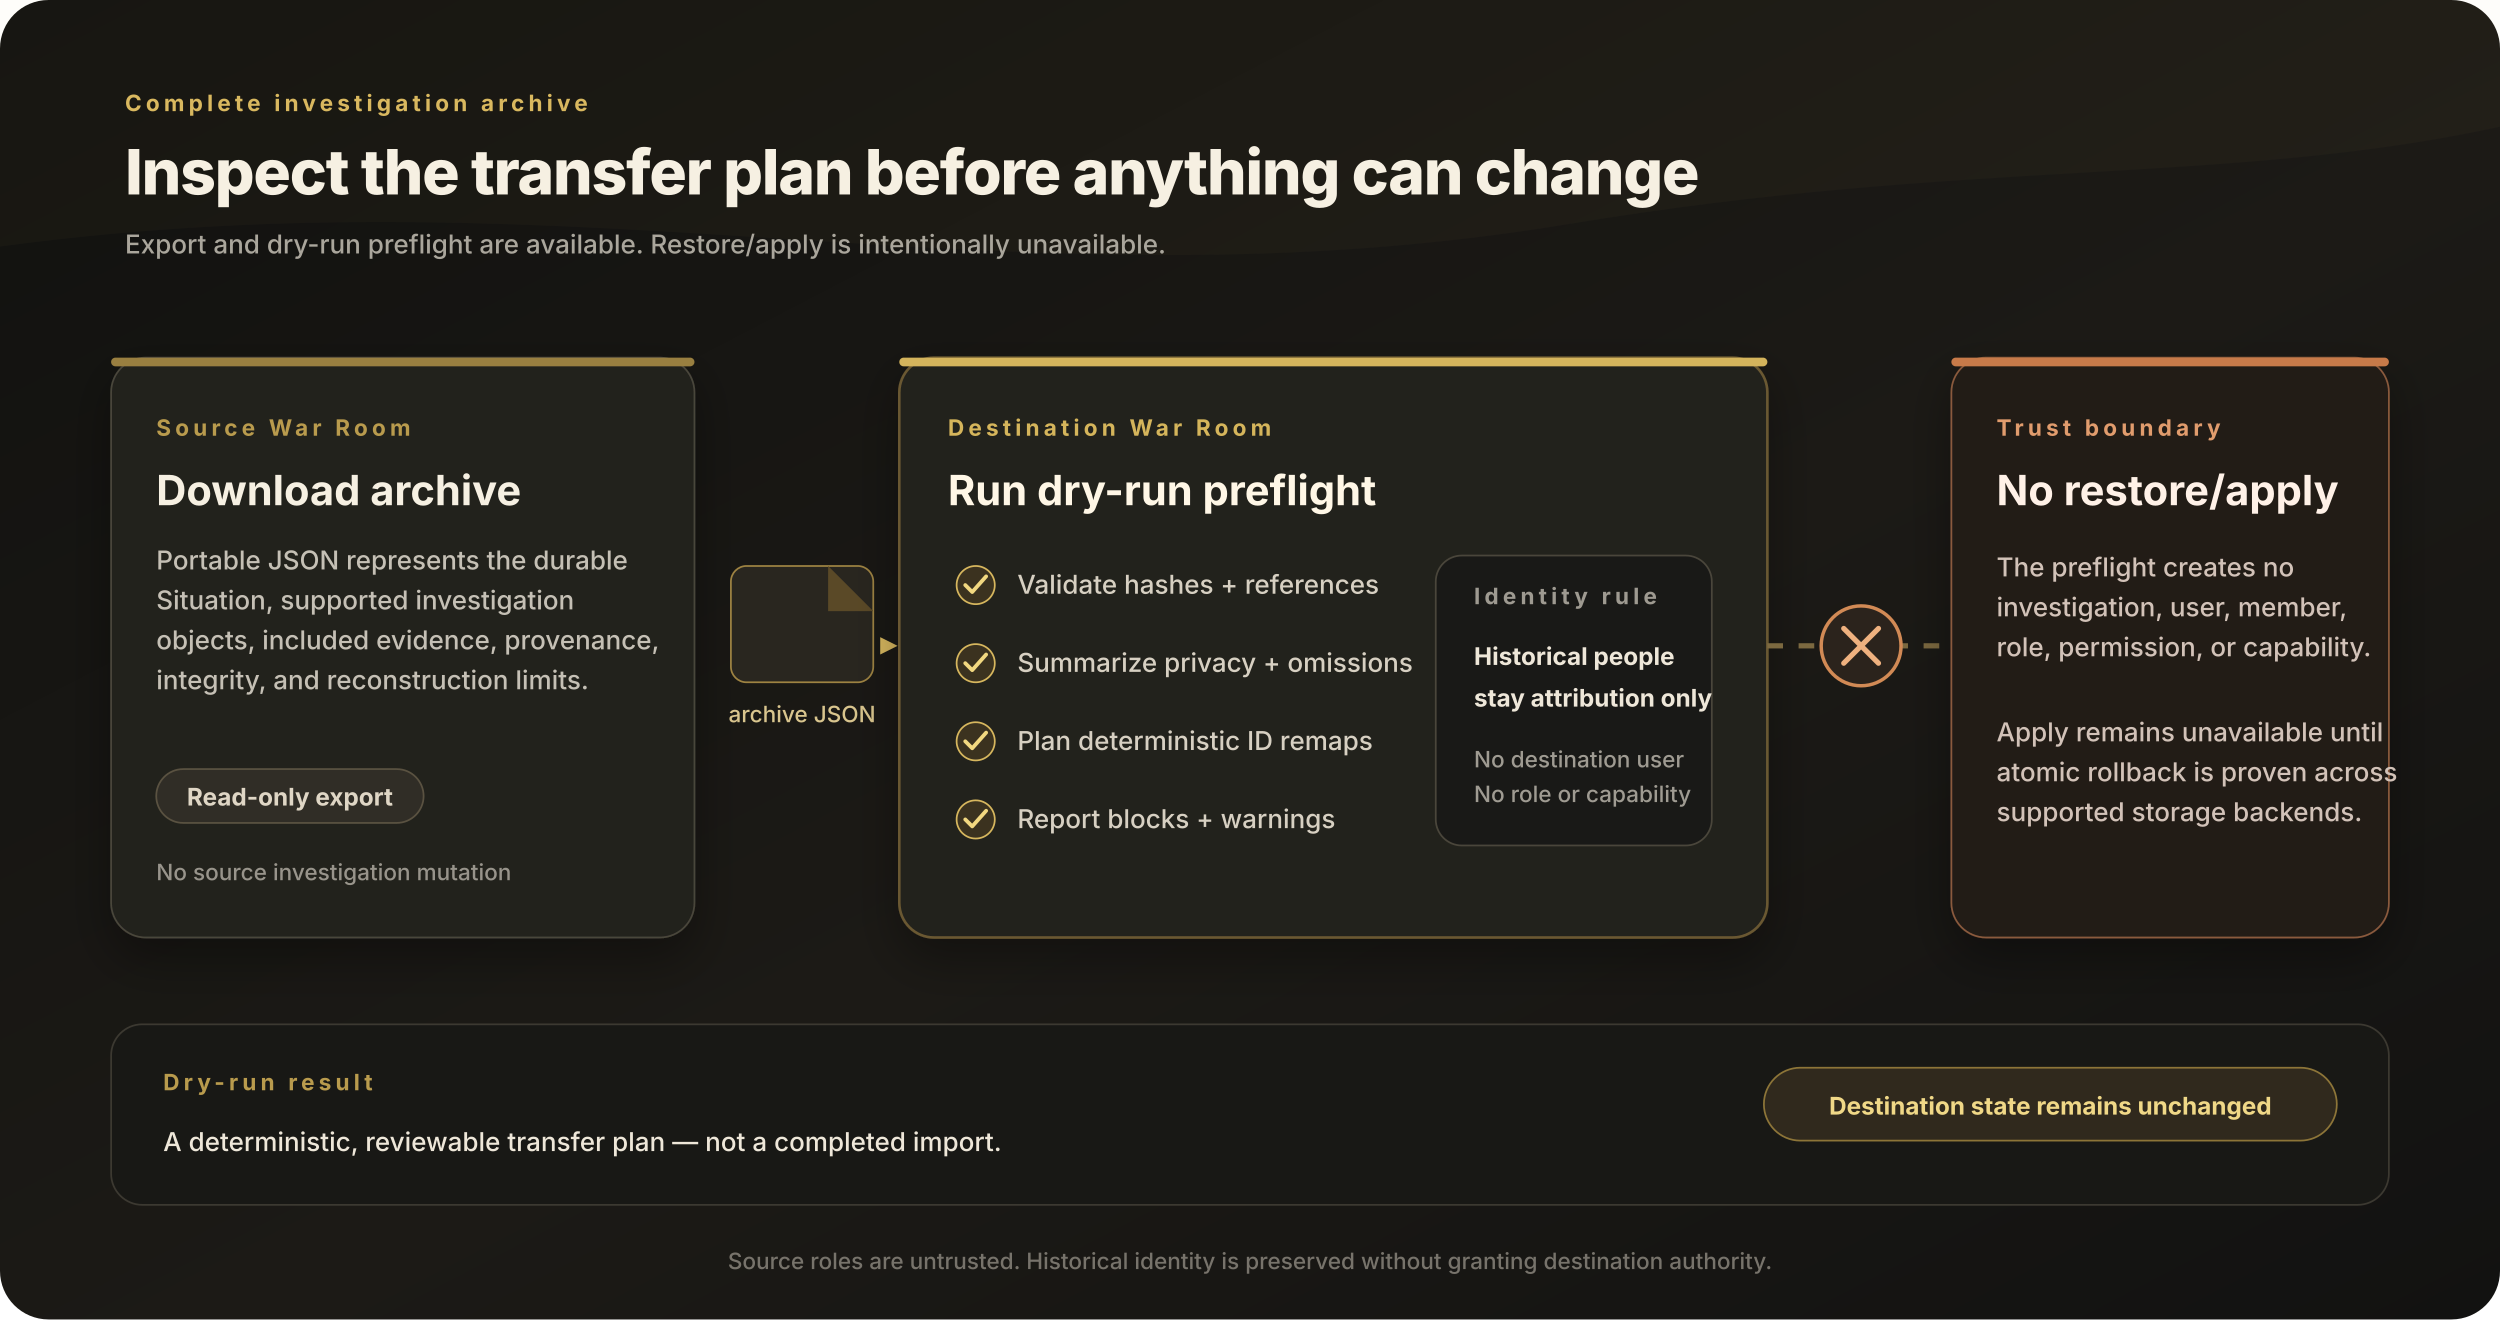
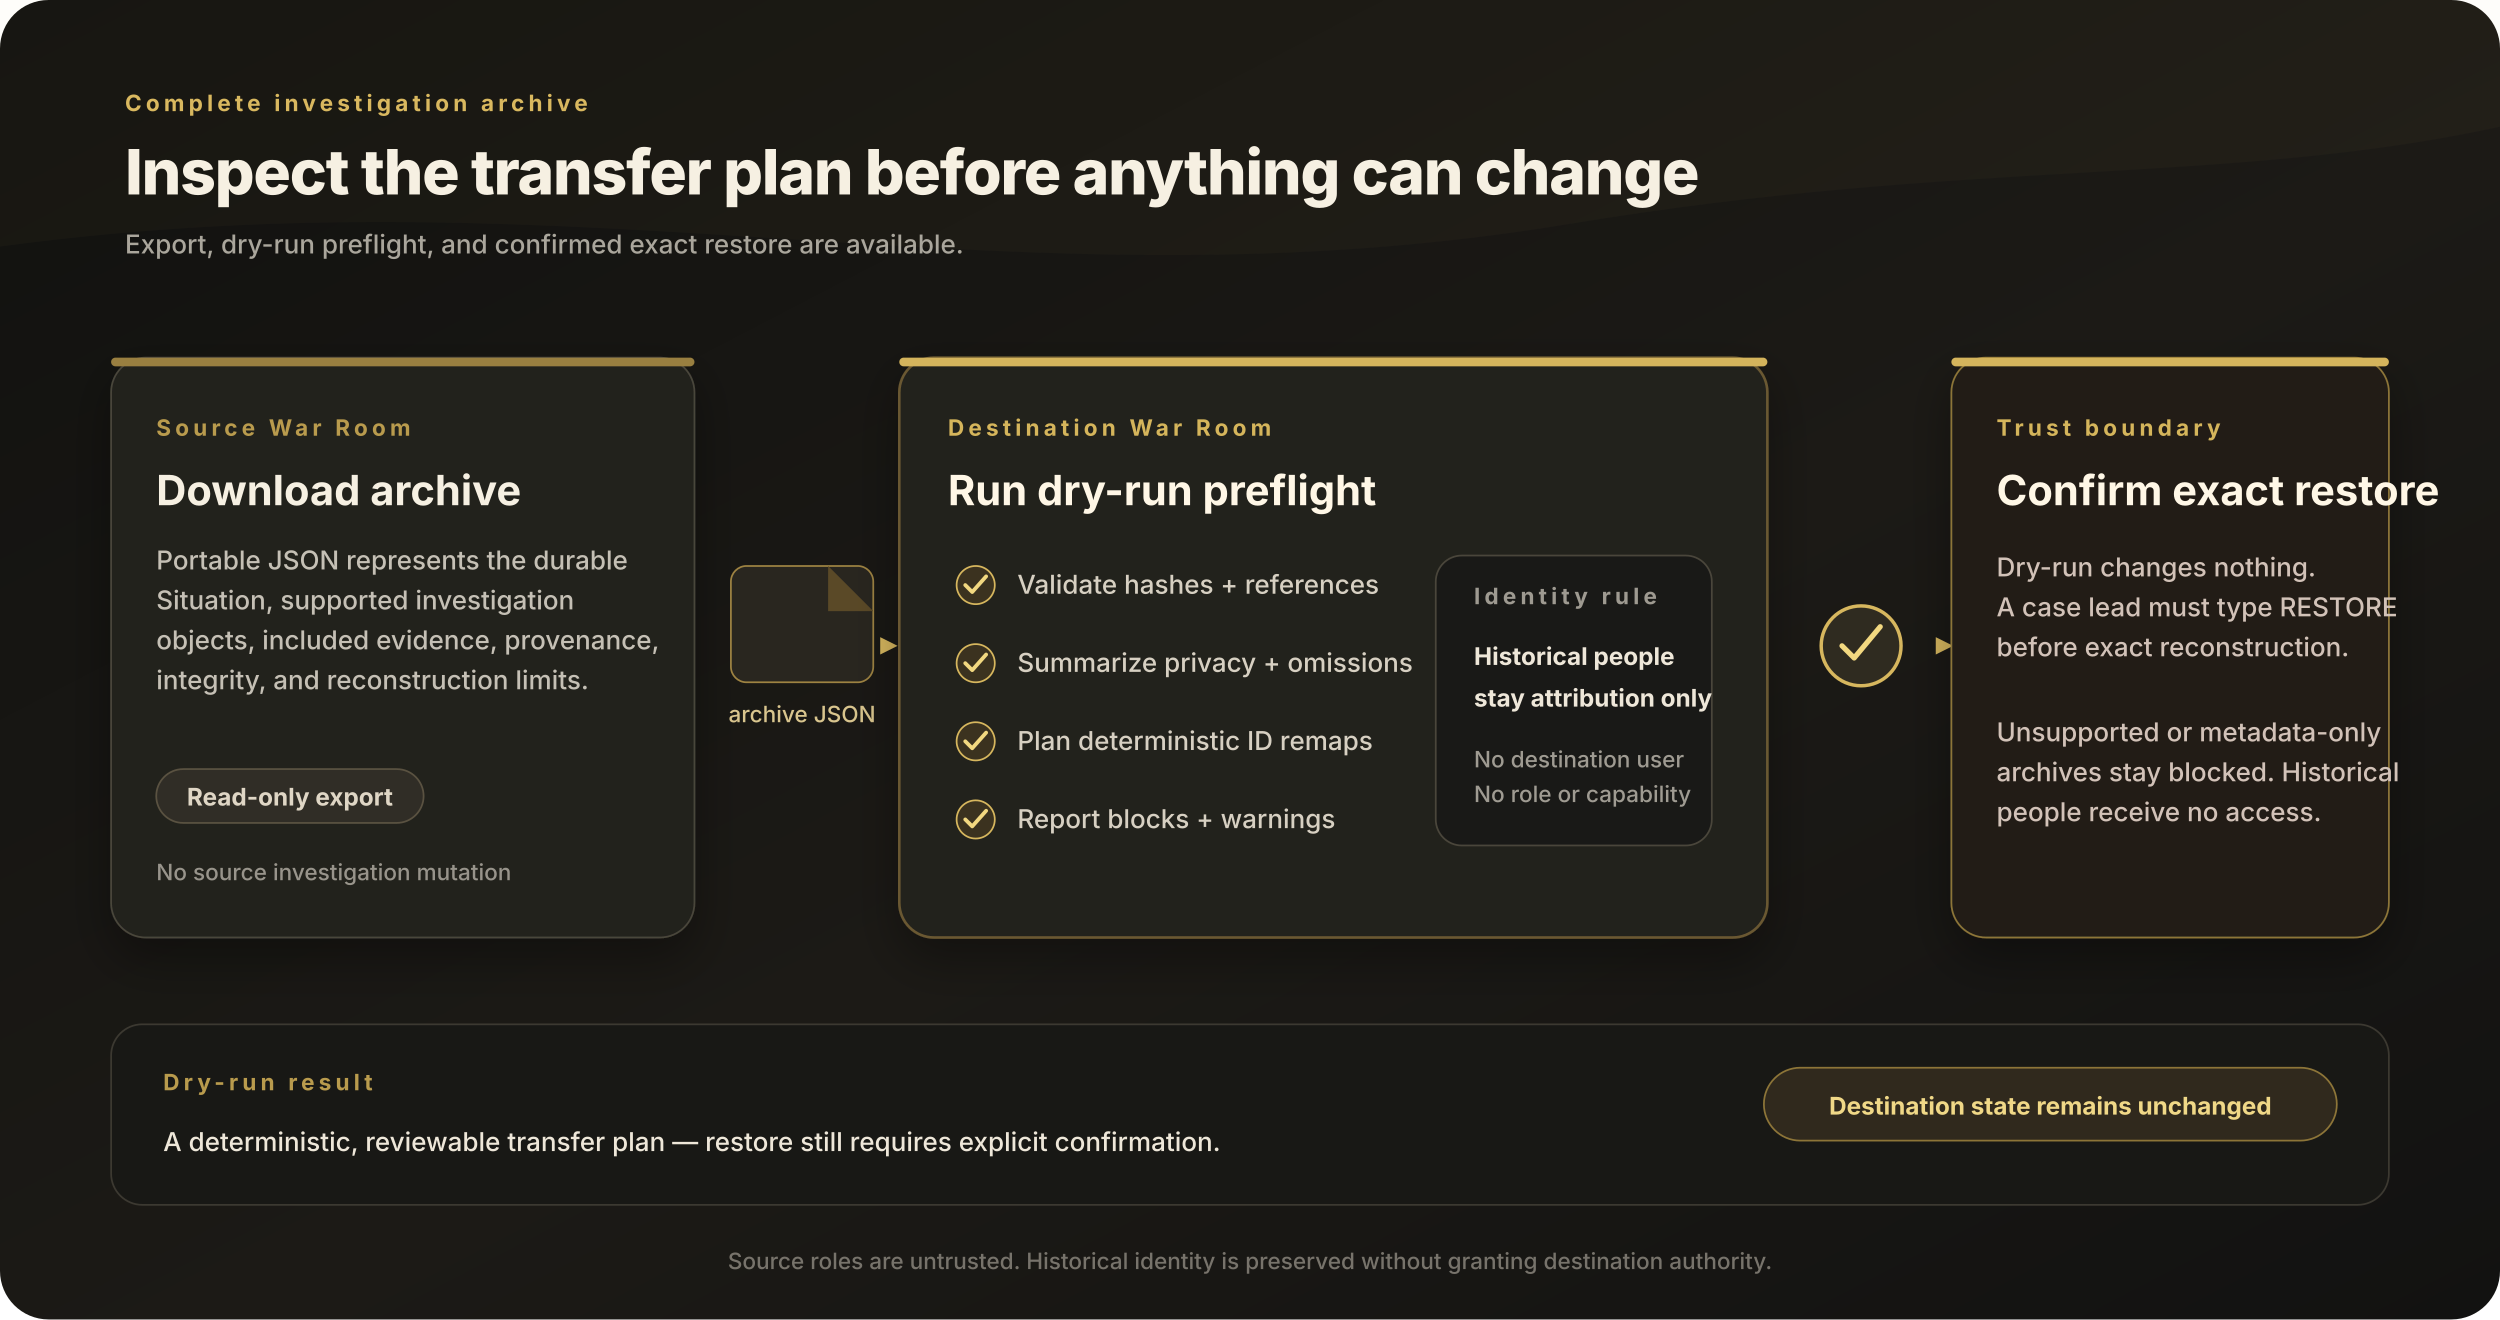
<svg xmlns="http://www.w3.org/2000/svg" width="1440" height="760" viewBox="0 0 1440 760" role="img" aria-labelledby="portable-title portable-desc">
  <defs>
    <linearGradient id="portable-bg" x1="0" y1="0" x2="1" y2="1">
      <stop offset="0" stop-color="#11110f" />
      <stop offset="0.55" stop-color="#1c1a16" />
      <stop offset="1" stop-color="#121211" />
    </linearGradient>
    <linearGradient id="portable-gold" x1="0" y1="0" x2="1" y2="0">
      <stop offset="0" stop-color="#8c7335" />
      <stop offset="0.5" stop-color="#e4c56c" />
      <stop offset="1" stop-color="#8c7335" />
    </linearGradient>
    <filter id="portable-shadow" x="-15%" y="-20%" width="130%" height="150%">
      <feDropShadow dx="0" dy="12" stdDeviation="14" flood-color="#000000" flood-opacity="0.34" />
    </filter>
    <marker id="portable-arrow" markerWidth="12" markerHeight="12" refX="10" refY="6" orient="auto" markerUnits="userSpaceOnUse">
      <path d="M1 1 L11 6 L1 11 Z" fill="#d8b85f" />
    </marker>
    <style>
      .sans { font-family: Inter, ui-sans-serif, system-ui, -apple-system, BlinkMacSystemFont, "Segoe UI", sans-serif; }
      .eyebrow { font-size: 13px; font-weight: 750; letter-spacing: 2.4px; text-transform: uppercase; }
      .title { font-size: 36px; font-weight: 760; letter-spacing: -0.7px; }
      .card-title { font-size: 24px; font-weight: 730; }
      .body { font-size: 15px; font-weight: 450; }
      .label { font-size: 14px; font-weight: 680; }
      .small { font-size: 13px; font-weight: 520; }
    </style>
  </defs>
  <rect width="1440" height="760" rx="28" fill="url(#portable-bg)" />
  <path d="M0 142 C342 96 583 182 904 129 C1132 91 1284 107 1440 73 L1440 0 L0 0 Z" fill="#d8b65c" opacity="0.035" />
  <g class="sans">
    <text x="72" y="64" class="eyebrow" fill="#d9b85f">Complete investigation archive</text>
    <text x="72" y="112" class="title" fill="#f6f0e2">Inspect the transfer plan before anything can change</text>
-     <text x="72" y="146" class="body" fill="#aaa69c">Export and dry-run preflight are available. Restore/apply is intentionally unavailable.</text>
+     <text x="72" y="146" class="body" fill="#aaa69c">Export, dry-run preflight, and confirmed exact restore are available.</text>
    <g filter="url(#portable-shadow)">
      <rect x="64" y="206" width="336" height="334" rx="20" fill="#22211e" stroke="#4a463b" />
      <rect x="64" y="206" width="336" height="5" rx="2.5" fill="#997f3f" />
    </g>
    <text x="90" y="251" class="eyebrow" fill="#b99b4d">Source War Room</text>
    <text x="90" y="291" class="card-title" fill="#f6f0e2">Download archive</text>
    <text x="90" y="328" class="body" fill="#c5c0b5">
      <tspan x="90" dy="0">Portable JSON represents the durable</tspan>
      <tspan x="90" dy="23">Situation, supported investigation</tspan>
      <tspan x="90" dy="23">objects, included evidence, provenance,</tspan>
      <tspan x="90" dy="23">integrity, and reconstruction limits.</tspan>
    </text>
    <rect x="90" y="443" width="154" height="31" rx="15.5" fill="#302d26" stroke="#5a5241" />
    <text x="167" y="464" text-anchor="middle" class="label" fill="#dfd6c5">Read-only export</text>
    <text x="90" y="507" class="small" fill="#98948b">No source investigation mutation</text>
    <path d="M400 372 H516" fill="none" stroke="url(#portable-gold)" stroke-width="3" marker-end="url(#portable-arrow)" />
    <rect x="421" y="326" width="82" height="67" rx="9" fill="#29261f" stroke="#9e8342" />
    <path d="M477 326 L503 352 H477 Z" fill="#5a4927" />
    <text x="462" y="416" text-anchor="middle" class="small" fill="#d9c58e">archive JSON</text>
    <g filter="url(#portable-shadow)">
      <rect x="518" y="206" width="500" height="334" rx="20" fill="#22211e" stroke="#6a5931" stroke-width="1.5" />
      <rect x="518" y="206" width="500" height="5" rx="2.5" fill="#d4b45b" />
    </g>
    <text x="546" y="251" class="eyebrow" fill="#d5b55b">Destination War Room</text>
    <text x="546" y="291" class="card-title" fill="#fff7e6">Run dry-run preflight</text>
    <g>
      <circle cx="562" cy="337" r="11" fill="#3b321f" stroke="#d7b75e" />
      <path d="M556 337 L560 341 L568 332" fill="none" stroke="#f2d880" stroke-width="2.2" stroke-linecap="round" stroke-linejoin="round" />
      <text x="586" y="342" class="body" fill="#d7d0c2">Validate hashes + references</text>
      <circle cx="562" cy="382" r="11" fill="#3b321f" stroke="#d7b75e" />
      <path d="M556 382 L560 386 L568 377" fill="none" stroke="#f2d880" stroke-width="2.2" stroke-linecap="round" stroke-linejoin="round" />
      <text x="586" y="387" class="body" fill="#d7d0c2">Summarize privacy + omissions</text>
      <circle cx="562" cy="427" r="11" fill="#3b321f" stroke="#d7b75e" />
      <path d="M556 427 L560 431 L568 422" fill="none" stroke="#f2d880" stroke-width="2.2" stroke-linecap="round" stroke-linejoin="round" />
      <text x="586" y="432" class="body" fill="#d7d0c2">Plan deterministic ID remaps</text>
      <circle cx="562" cy="472" r="11" fill="#3b321f" stroke="#d7b75e" />
      <path d="M556 472 L560 476 L568 467" fill="none" stroke="#f2d880" stroke-width="2.2" stroke-linecap="round" stroke-linejoin="round" />
      <text x="586" y="477" class="body" fill="#d7d0c2">Report blocks + warnings</text>
    </g>
    <rect x="827" y="320" width="159" height="167" rx="15" fill="#191917" stroke="#4a463b" />
    <text x="849" y="348" class="eyebrow" fill="#9e9a91">Identity rule</text>
    <text x="849" y="383" class="label" fill="#eee7d9">Historical people</text>
    <text x="849" y="407" class="label" fill="#eee7d9">stay attribution only</text>
    <text x="849" y="442" class="small" fill="#9f9b92">No destination user</text>
    <text x="849" y="462" class="small" fill="#9f9b92">No role or capability</text>
-     <path d="M1018 372 H1124" fill="none" stroke="#7c6940" stroke-width="3" stroke-dasharray="9 9" />
-     <circle cx="1072" cy="372" r="23" fill="#2b231c" stroke="#d28a55" stroke-width="2" />
-     <path d="M1062 362 L1082 382 M1082 362 L1062 382" stroke="#efb17f" stroke-width="3" stroke-linecap="round" />
+     <path d="M1018 372 H1124" fill="none" stroke="url(#portable-gold)" stroke-width="3" marker-end="url(#portable-arrow)" />
+     <circle cx="1072" cy="372" r="23" fill="#2f2b20" stroke="#d7b75e" stroke-width="2" />
+     <path d="M1061 372 L1068 379 L1083 361" fill="none" stroke="#f2d880" stroke-width="3" stroke-linecap="round" stroke-linejoin="round" />
    <g filter="url(#portable-shadow)">
-       <rect x="1124" y="206" width="252" height="334" rx="20" fill="#211b18" stroke="#8a5a3c" />
-       <rect x="1124" y="206" width="252" height="5" rx="2.5" fill="#c77a49" />
+       <rect x="1124" y="206" width="252" height="334" rx="20" fill="#211f19" stroke="#8d7538" />
+       <rect x="1124" y="206" width="252" height="5" rx="2.5" fill="#d4b45b" />
    </g>
-     <text x="1150" y="251" class="eyebrow" fill="#e19c6d">Trust boundary</text>
-     <text x="1150" y="291" class="card-title" fill="#fff1e7">No restore/apply</text>
+     <text x="1150" y="251" class="eyebrow" fill="#d5b55b">Trust boundary</text>
+     <text x="1150" y="291" class="card-title" fill="#fff7e6">Confirm exact restore</text>
    <text x="1150" y="332" class="body" fill="#d2c2b8">
-       <tspan x="1150" dy="0">The preflight creates no</tspan>
-       <tspan x="1150" dy="23">investigation, user, member,</tspan>
-       <tspan x="1150" dy="23">role, permission, or capability.</tspan>
+       <tspan x="1150" dy="0">Dry-run changes nothing.</tspan>
+       <tspan x="1150" dy="23">A case lead must type RESTORE</tspan>
+       <tspan x="1150" dy="23">before exact reconstruction.</tspan>
    </text>
    <text x="1150" y="427" class="body" fill="#d2c2b8">
-       <tspan x="1150" dy="0">Apply remains unavailable until</tspan>
-       <tspan x="1150" dy="23">atomic rollback is proven across</tspan>
-       <tspan x="1150" dy="23">supported storage backends.</tspan>
+       <tspan x="1150" dy="0">Unsupported or metadata-only</tspan>
+       <tspan x="1150" dy="23">archives stay blocked. Historical</tspan>
+       <tspan x="1150" dy="23">people receive no access.</tspan>
    </text>
    <rect x="64" y="590" width="1312" height="104" rx="18" fill="#181815" stroke="#3c3931" />
    <text x="94" y="628" class="eyebrow" fill="#b99b4d">Dry-run result</text>
-     <text x="94" y="663" class="body" fill="#eee7d9">A deterministic, reviewable transfer plan — not a completed import.</text>
+     <text x="94" y="663" class="body" fill="#eee7d9">A deterministic, reviewable transfer plan — restore still requires explicit confirmation.</text>
    <rect x="1016" y="615" width="330" height="42" rx="21" fill="#30291d" stroke="#8d7538" />
    <text x="1181" y="642" text-anchor="middle" class="label" fill="#f0d887">Destination state remains unchanged</text>
    <text x="720" y="731" text-anchor="middle" class="small" fill="#77736b">Source roles are untrusted. Historical identity is preserved without granting destination authority.</text>
  </g>
</svg>
